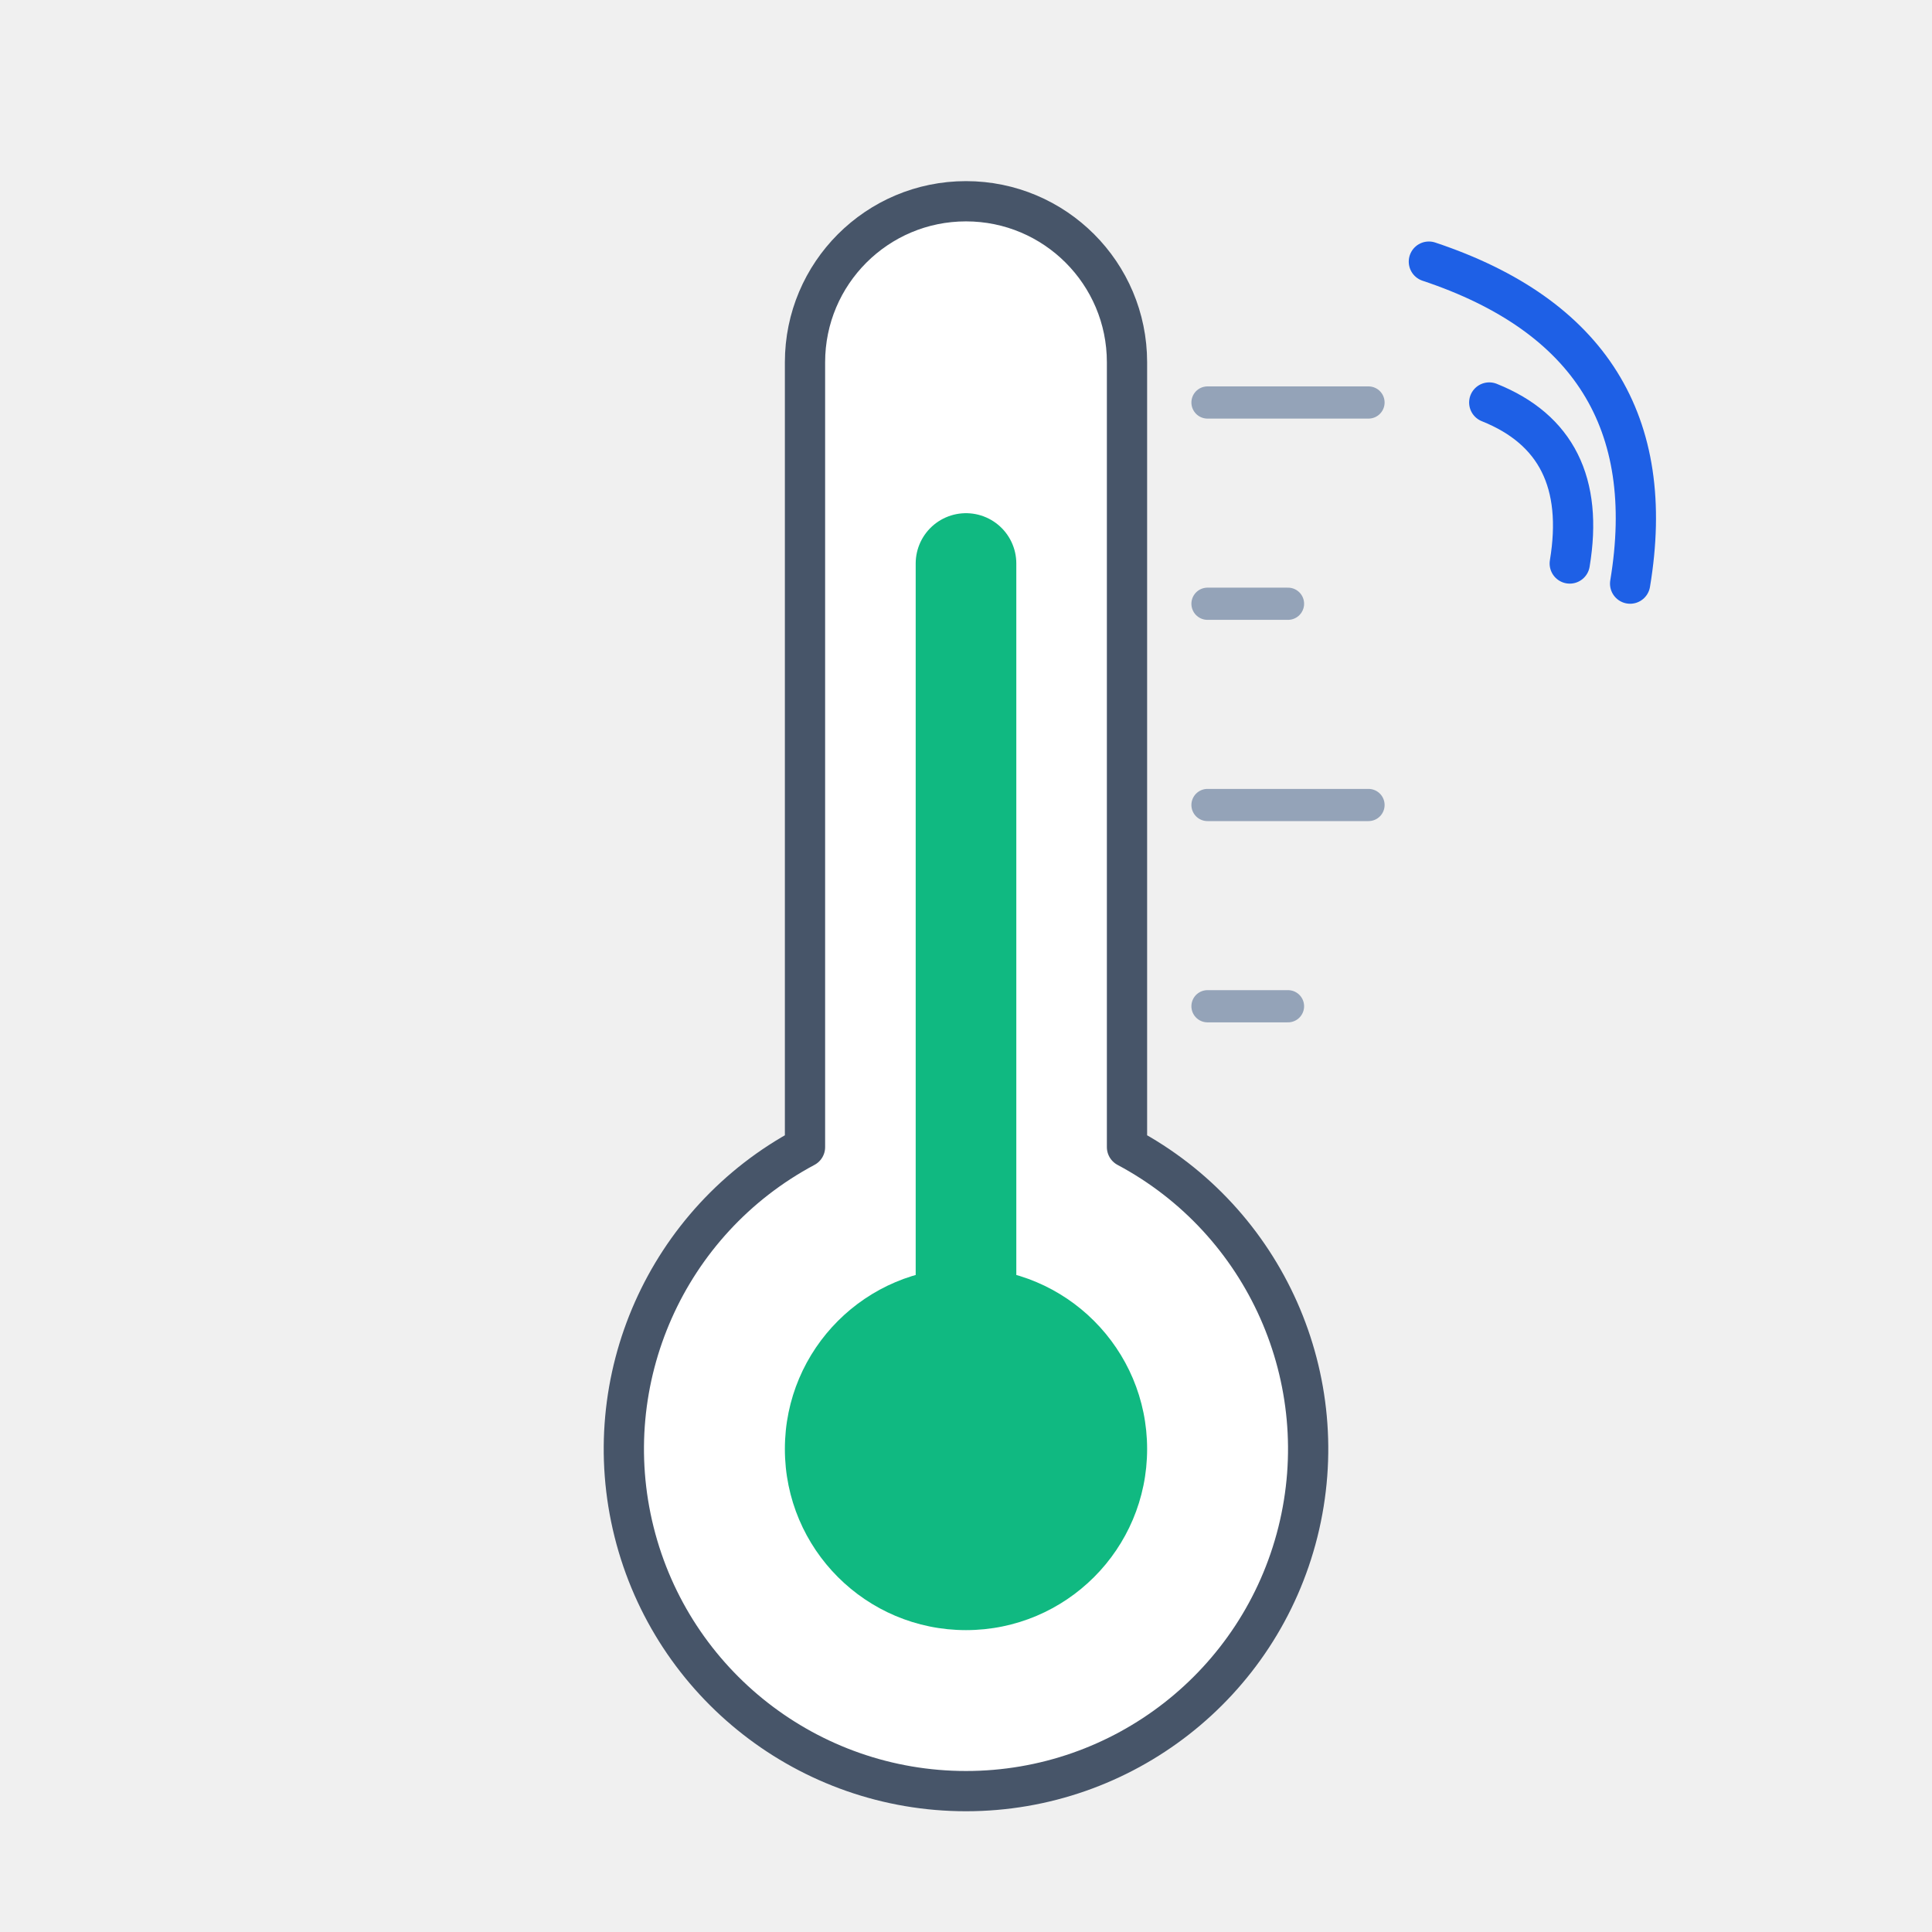
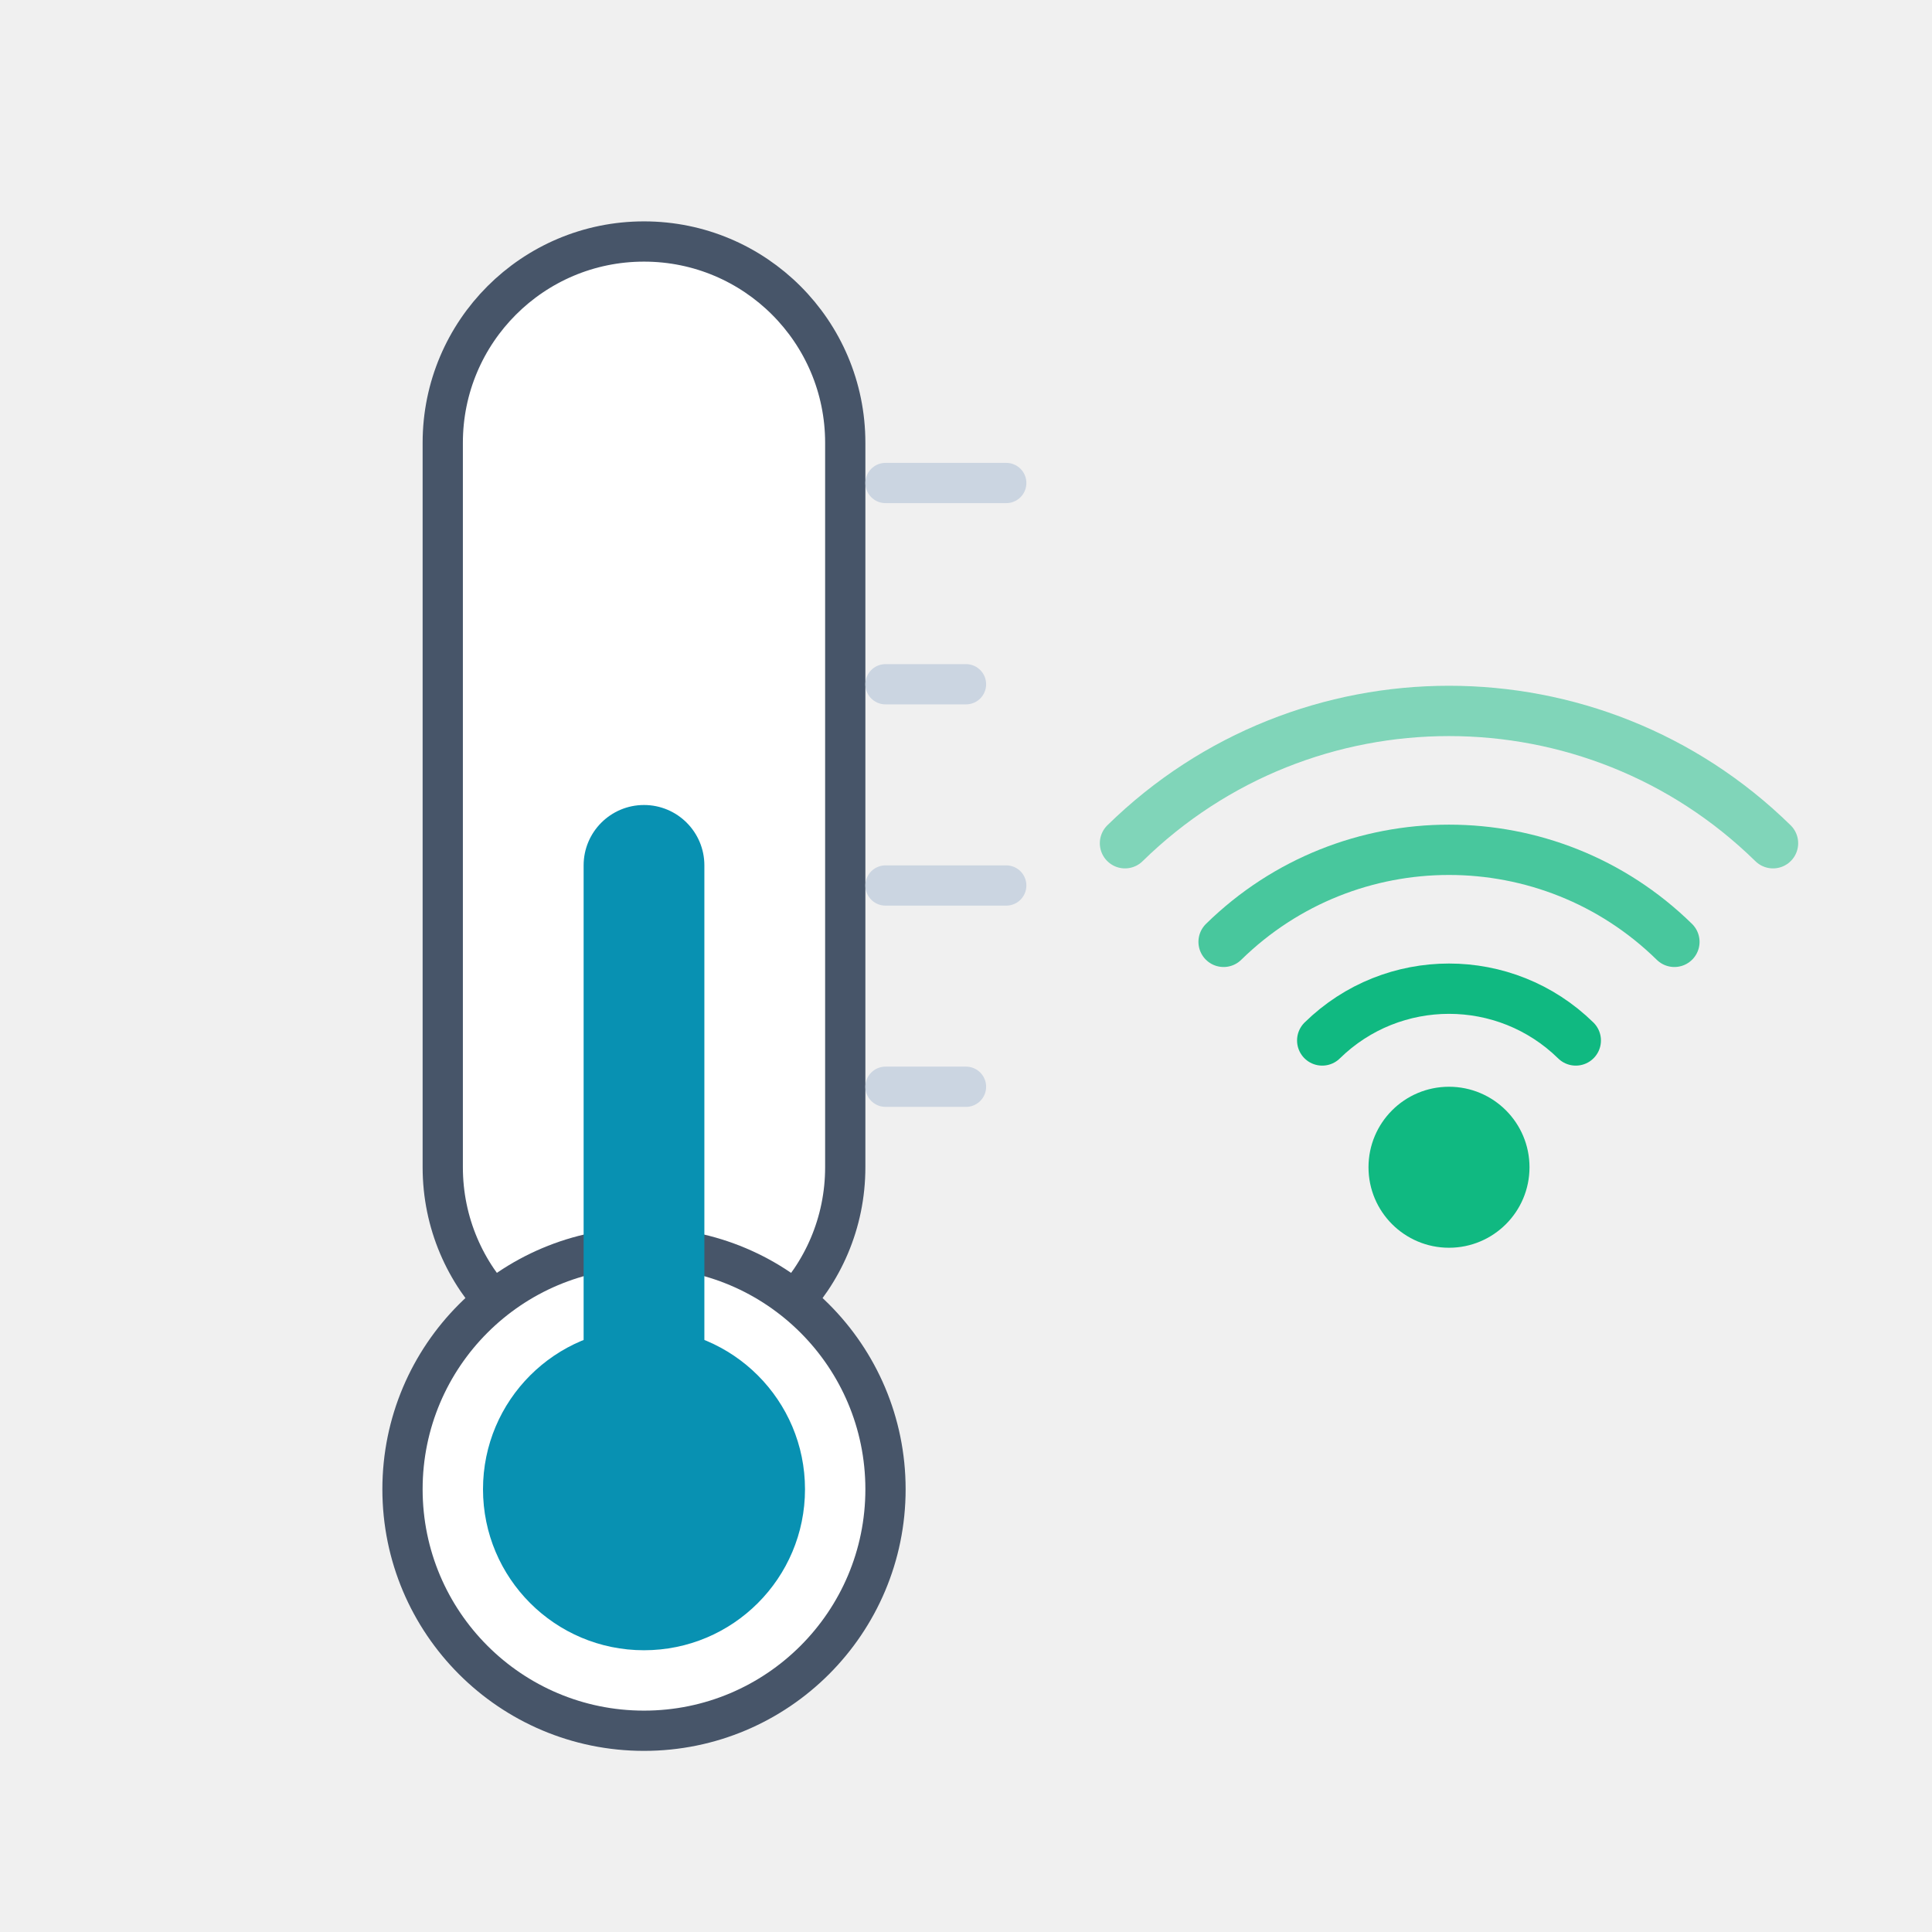
- <svg xmlns="http://www.w3.org/2000/svg" width="96" height="96" viewBox="0 0 96 96" fill="none" stroke-linecap="round" stroke-linejoin="round">
-   <path d="M40 18a8 8 0 0 1 16 0v39a17 17 0 1 1-16 0Z" fill="#FFFFFF" stroke="#475569" stroke-width="2" />
-   <path d="M48 28v36" fill="none" stroke="#10B981" stroke-width="5" />
-   <circle cx="48" cy="72" r="9" fill="#10B981" stroke="none" stroke-width="2" />
-   <path d="M60 20H68" fill="none" stroke="#94A3B8" stroke-width="1.6" />
-   <path d="M60 30H64" fill="none" stroke="#94A3B8" stroke-width="1.6" />
-   <path d="M60 40H68" fill="none" stroke="#94A3B8" stroke-width="1.6" />
-   <path d="M60 50H64" fill="none" stroke="#94A3B8" stroke-width="1.6" />
-   <path d="M71 13q12 4 10 16M74 20q5 2 4 8" fill="none" stroke="#1E60E6" stroke-width="2" />
+ <svg xmlns="http://www.w3.org/2000/svg" viewBox="0 0 96 96" fill="none" role="img" aria-label="cold chain">
+   <rect x="22" y="12" width="20" height="56" rx="10" fill="#FFFFFF" stroke="#475569" stroke-width="2" />
+   <circle cx="32" cy="74" r="12" fill="#FFFFFF" stroke="#475569" stroke-width="2" />
+   <circle cx="32" cy="74" r="8" fill="#0891B2" />
+   <rect x="29" y="40" width="6" height="34" rx="3" fill="#0891B2">
+     <animate attributeName="y" values="40;34;40" dur="3s" repeatCount="indefinite" />
+   </rect>
+   <path d="M44 24 h6 M44 34 h4 M44 44 h6 M44 54 h4" stroke="#CBD5E1" stroke-width="2" stroke-linecap="round" />
+   <circle cx="72" cy="58" r="4" fill="#10B981" />
+   <path d="M65.7 51.7 A9 9 0 0 1 78.3 51.7" stroke="#10B981" stroke-width="2.5" stroke-linecap="round" opacity="1.0" />
+   <path d="M60.8 46.8 A16 16 0 0 1 83.2 46.8" stroke="#10B981" stroke-width="2.5" stroke-linecap="round" opacity="0.75" />
+   <path d="M55.9 41.9 A23 23 0 0 1 88.1 41.9" stroke="#10B981" stroke-width="2.5" stroke-linecap="round" opacity="0.5" />
</svg>
